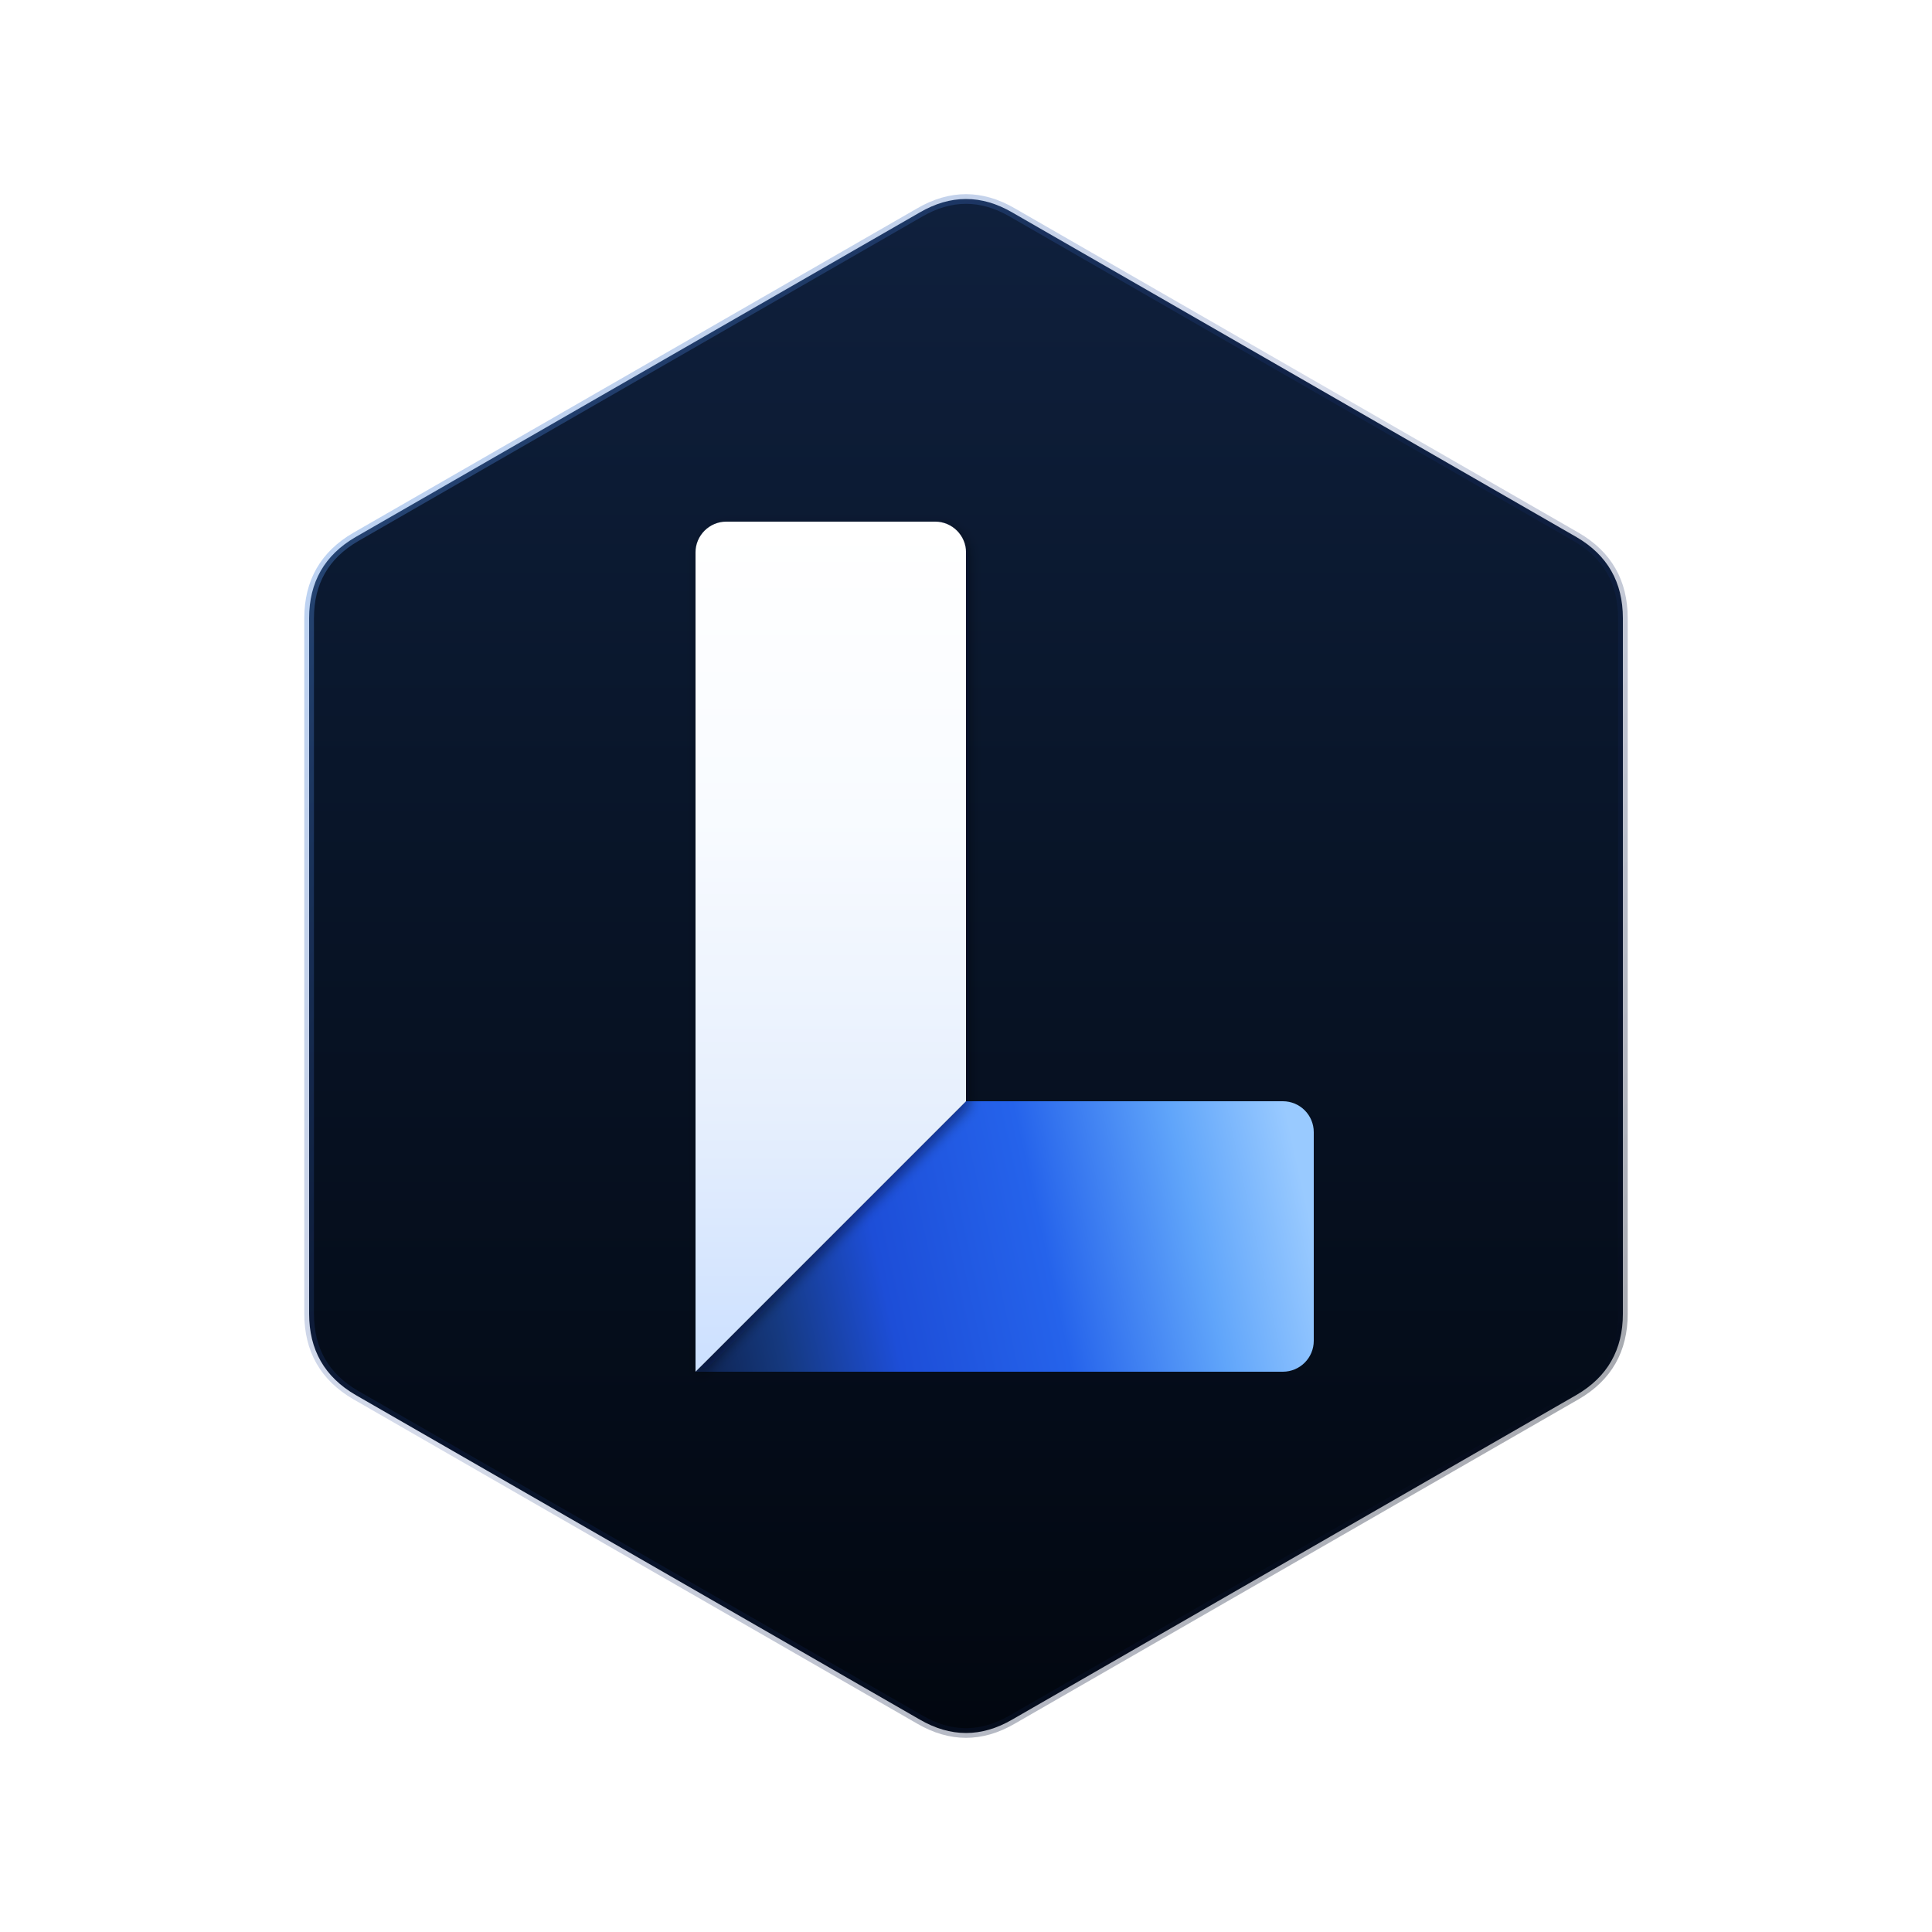
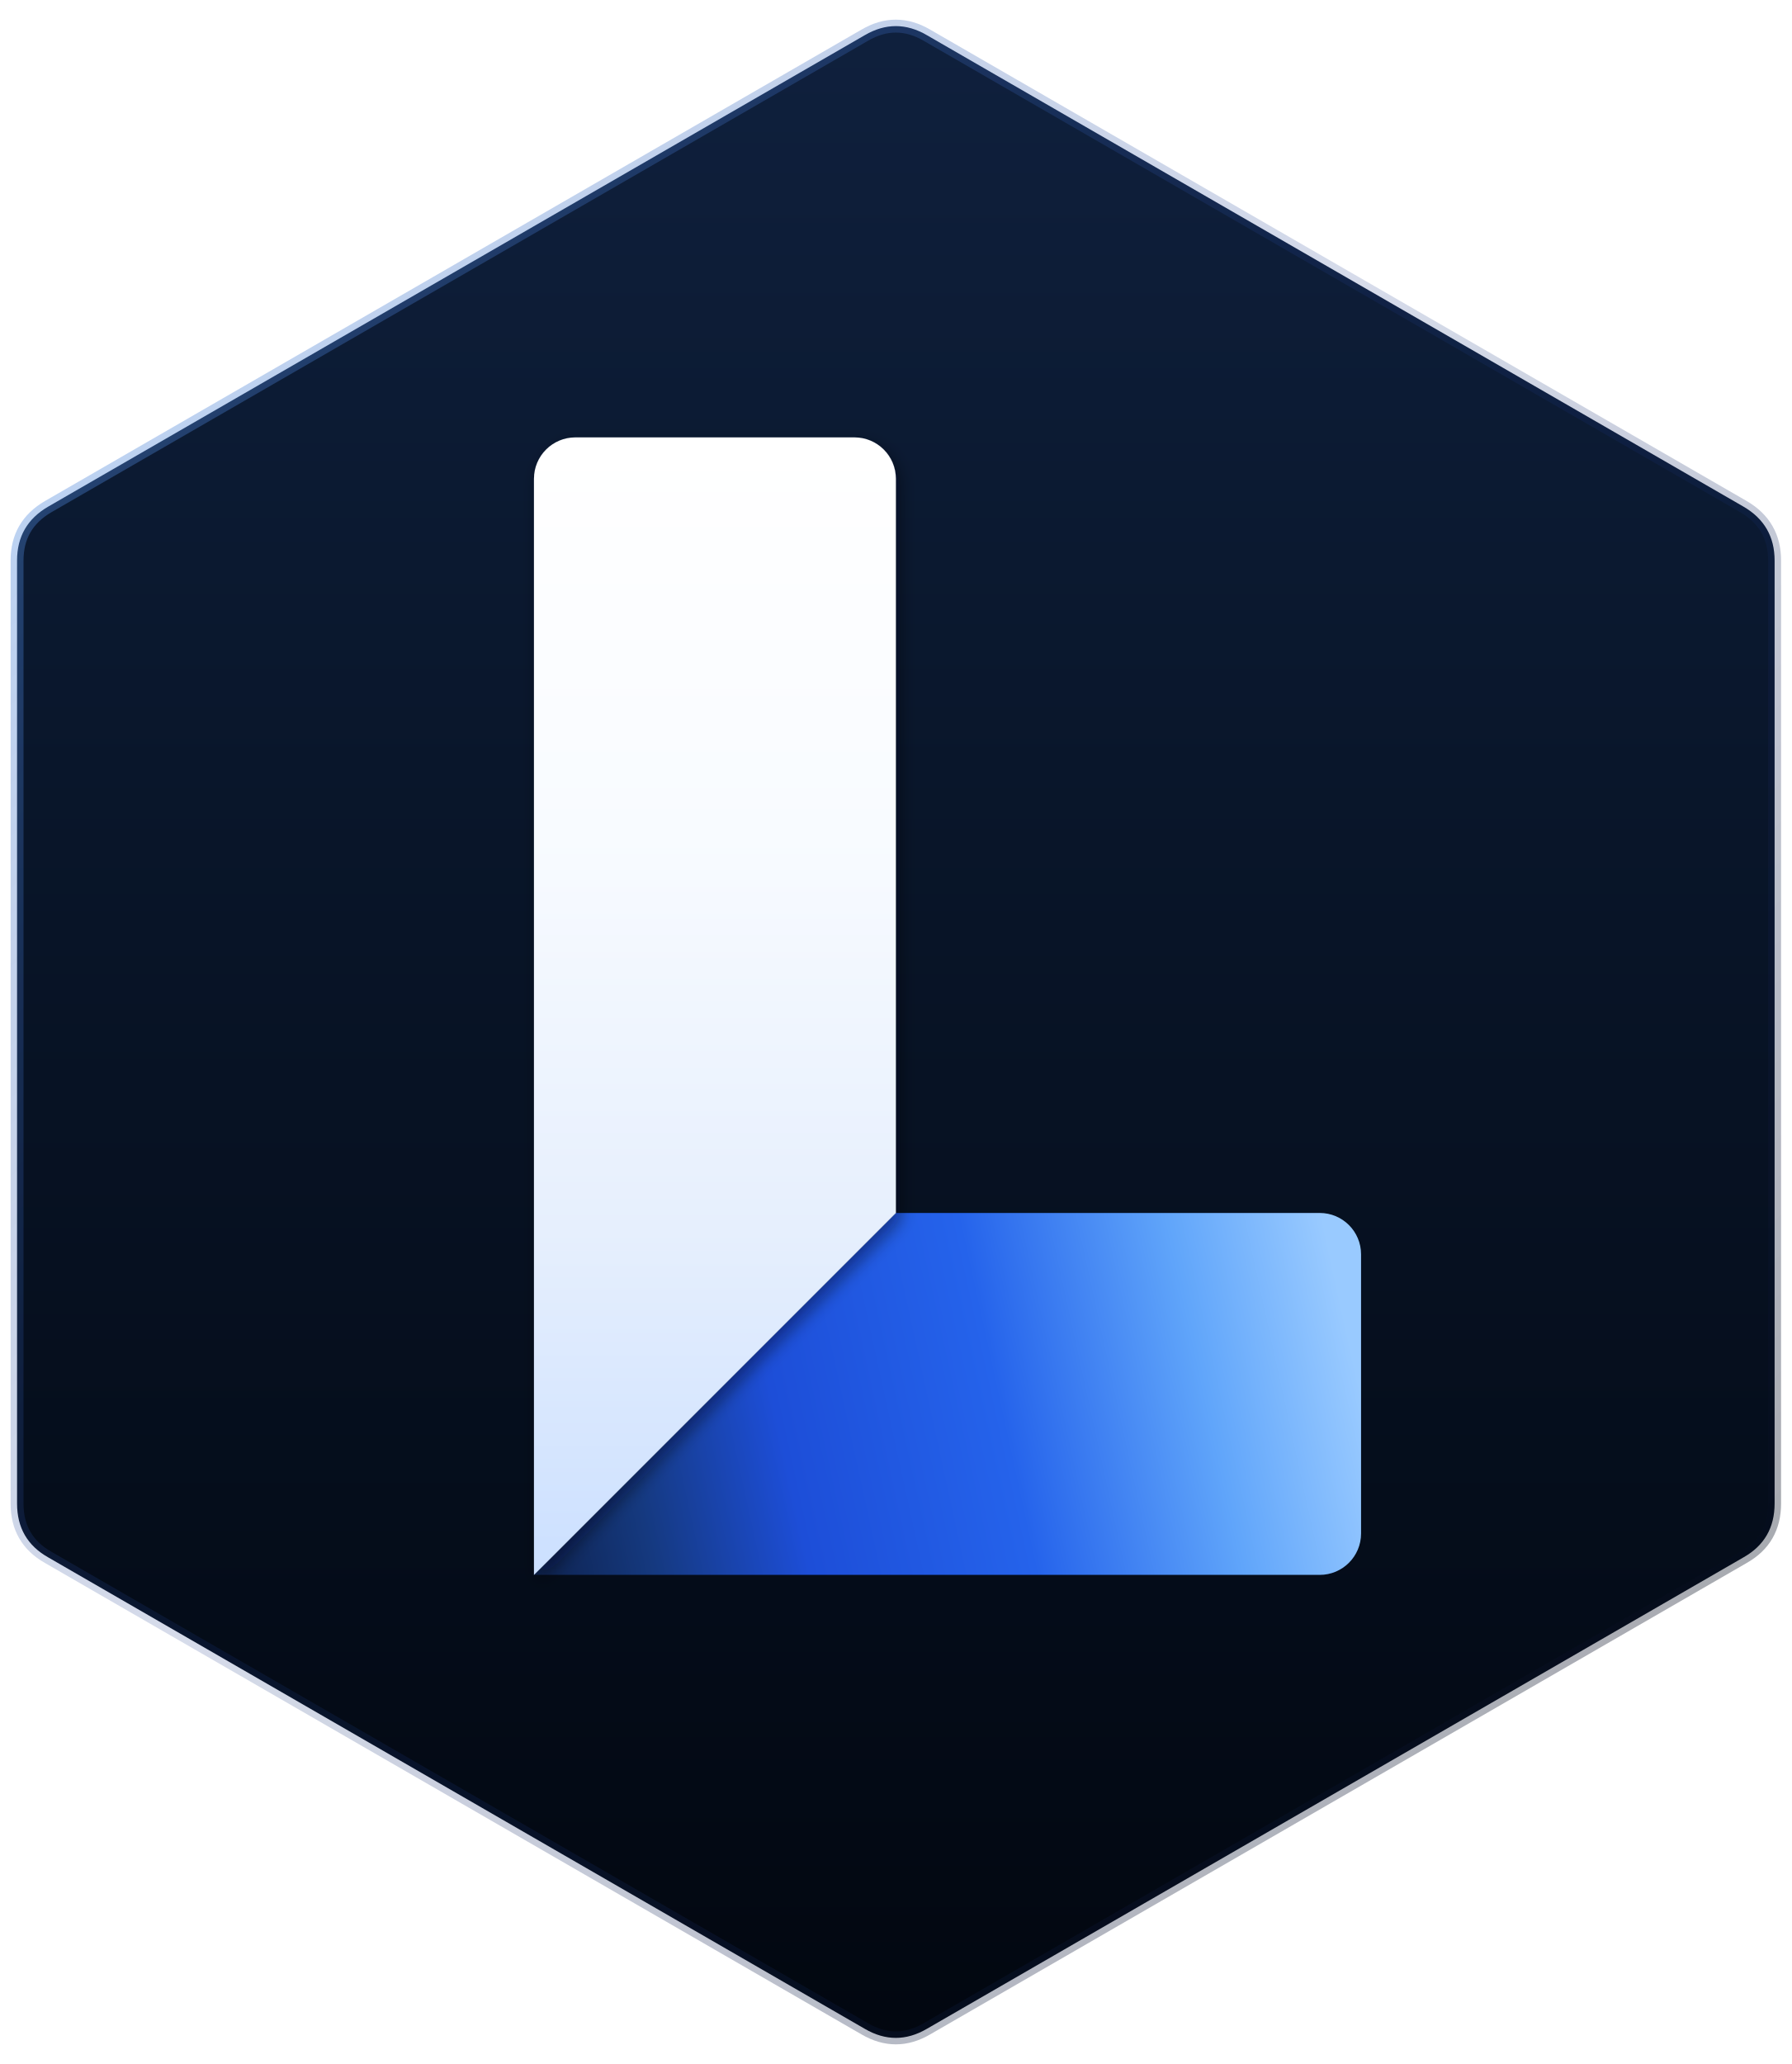
- <svg xmlns="http://www.w3.org/2000/svg" viewBox="0 0 500 500" width="100%" height="100%" shape-rendering="geometricPrecision">
+ <svg xmlns="http://www.w3.org/2000/svg" viewBox="76.7 50.4 346.6 399.2" width="100%" height="100%" shape-rendering="geometricPrecision">
  <defs>
    <linearGradient id="bgGrad" x1="50%" y1="0%" x2="50%" y2="100%">
      <stop offset="0%" stop-color="#0f203d" />
      <stop offset="45%" stop-color="#081427" />
      <stop offset="100%" stop-color="#020710" />
    </linearGradient>
    <linearGradient id="rimGrad" x1="0%" y1="0%" x2="100%" y2="100%">
      <stop offset="0%" stop-color="#60a5fa" stop-opacity="0.45" />
      <stop offset="45%" stop-color="#1e3a8a" stop-opacity="0.18" />
      <stop offset="100%" stop-color="#000000" stop-opacity="0.4" />
    </linearGradient>
    <linearGradient id="stemGrad" x1="0%" y1="0%" x2="0%" y2="100%">
      <stop offset="0%" stop-color="#ffffff" />
      <stop offset="35%" stop-color="#f8fbff" />
      <stop offset="70%" stop-color="#e6effd" />
      <stop offset="100%" stop-color="#cce0ff" />
    </linearGradient>
    <linearGradient id="baseGrad" x1="180" y1="355" x2="340" y2="320" gradientUnits="userSpaceOnUse">
      <stop offset="0%" stop-color="#0e224e" />
      <stop offset="14%" stop-color="#15397f" />
      <stop offset="32%" stop-color="#1d4ed8" />
      <stop offset="58%" stop-color="#2563eb" />
      <stop offset="82%" stop-color="#60a5fa" />
      <stop offset="100%" stop-color="#99caff" />
    </linearGradient>
    <filter id="foldShadow" x="-20%" y="-20%" width="150%" height="150%">
      <feDropShadow dx="0.8" dy="1.4" stdDeviation="1.6" flood-color="#020818" flood-opacity="0.45" />
    </filter>
  </defs>
-   <path d="     M 238 55     L 92 139     Q 80 146 80 160     L 80 340     Q 80 354 92 361     L 238 445     Q 250 452 262 445     L 408 361     Q 420 354 420 340     L 420 160     Q 420 146 408 139     L 262 55     Q 250 48 238 55      Z" fill="url(#bgGrad)" stroke="url(#rimGrad)" stroke-width="2.5" />
+   <path d="     M 244.0 57.2     L 86.0 148.4     Q 80 151.9 80 158.8     L 80 341.2     Q 80 348.2 86.0 351.6     L 244.0 442.8     Q 250 446.3 256.0 442.8     L 414.0 351.6     Q 420 348.2 420 341.2     L 420 158.8     Q 420 151.9 414.0 148.4     L 256.0 57.2     Q 250 53.7 244.0 57.2      Z" fill="url(#bgGrad)" stroke="url(#rimGrad)" stroke-width="2.5" />
  <path d="     M 180 355     L 250 285     H 332     A 8 8 0 0 1 340 293     V 347     A 8 8 0 0 1 332 355     Z" fill="url(#baseGrad)" />
  <path d="     M 188 135     H 242     A 8 8 0 0 1 250 143     V 285     L 180 355     V 143     A 8 8 0 0 1 188 135      Z" fill="url(#stemGrad)" filter="url(#foldShadow)" />
</svg>
